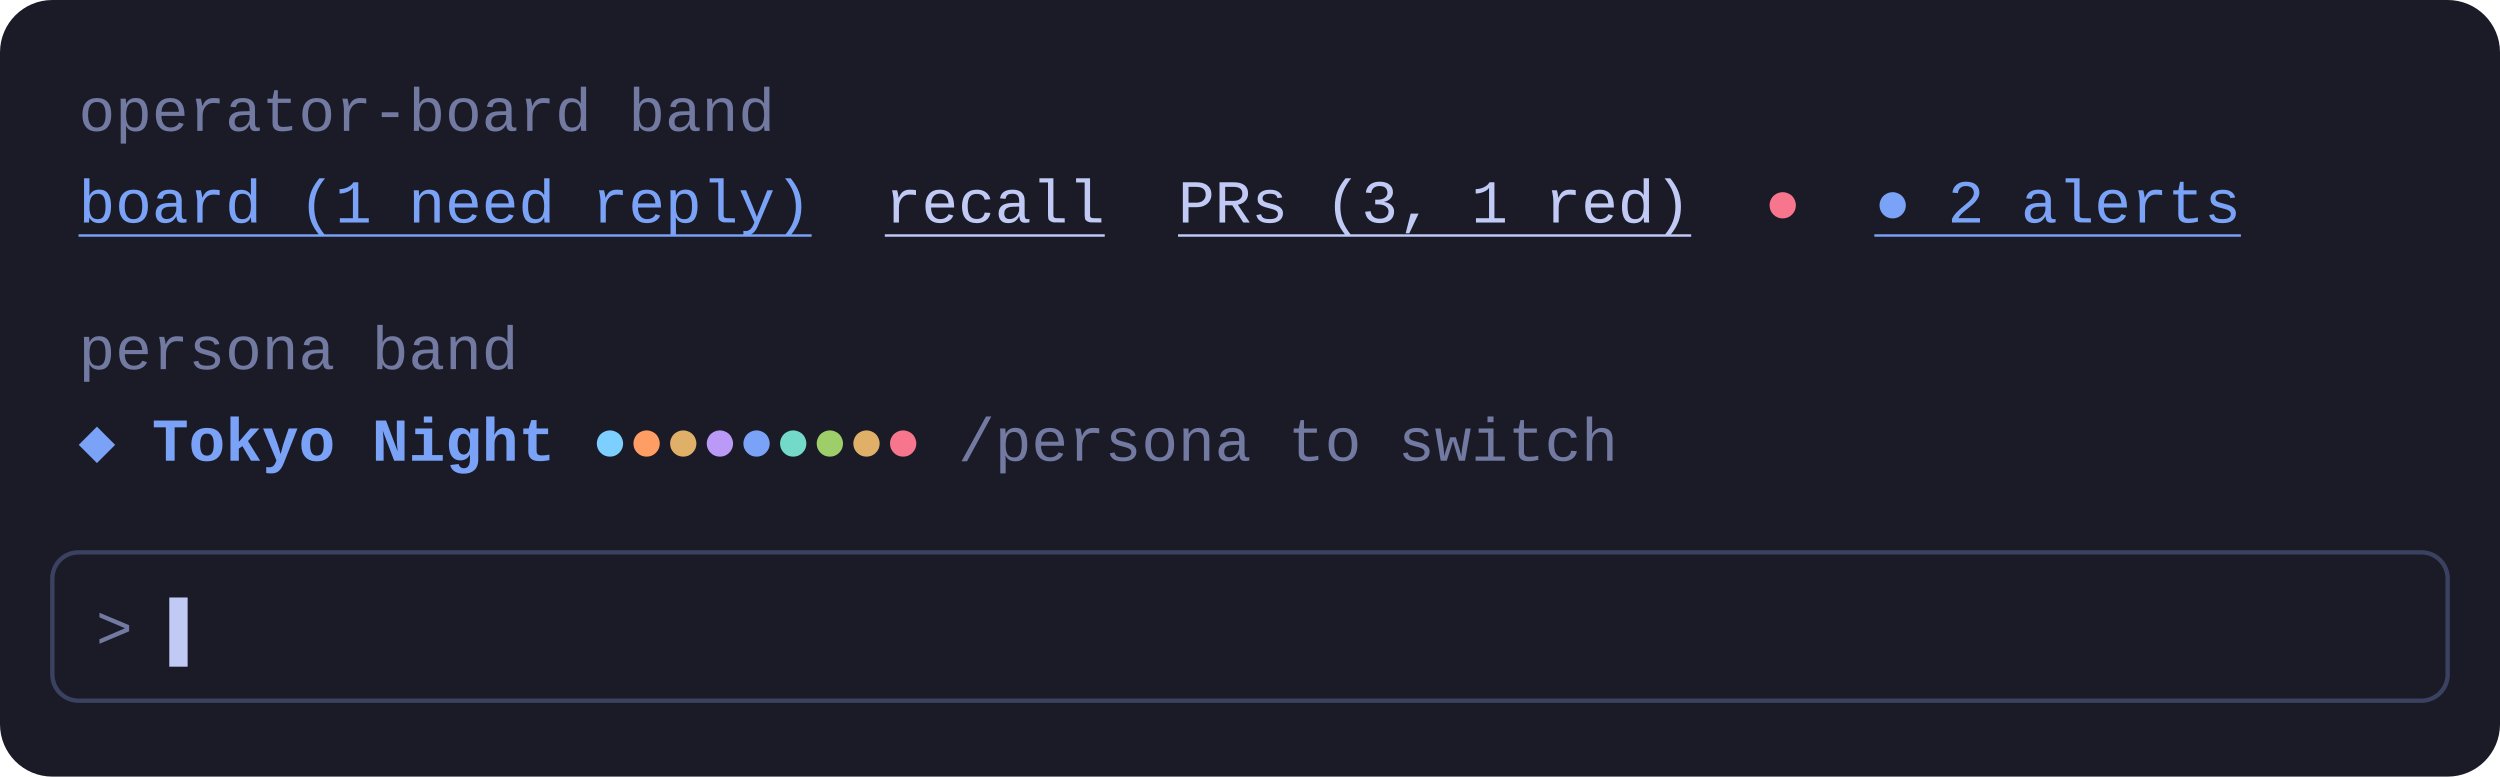
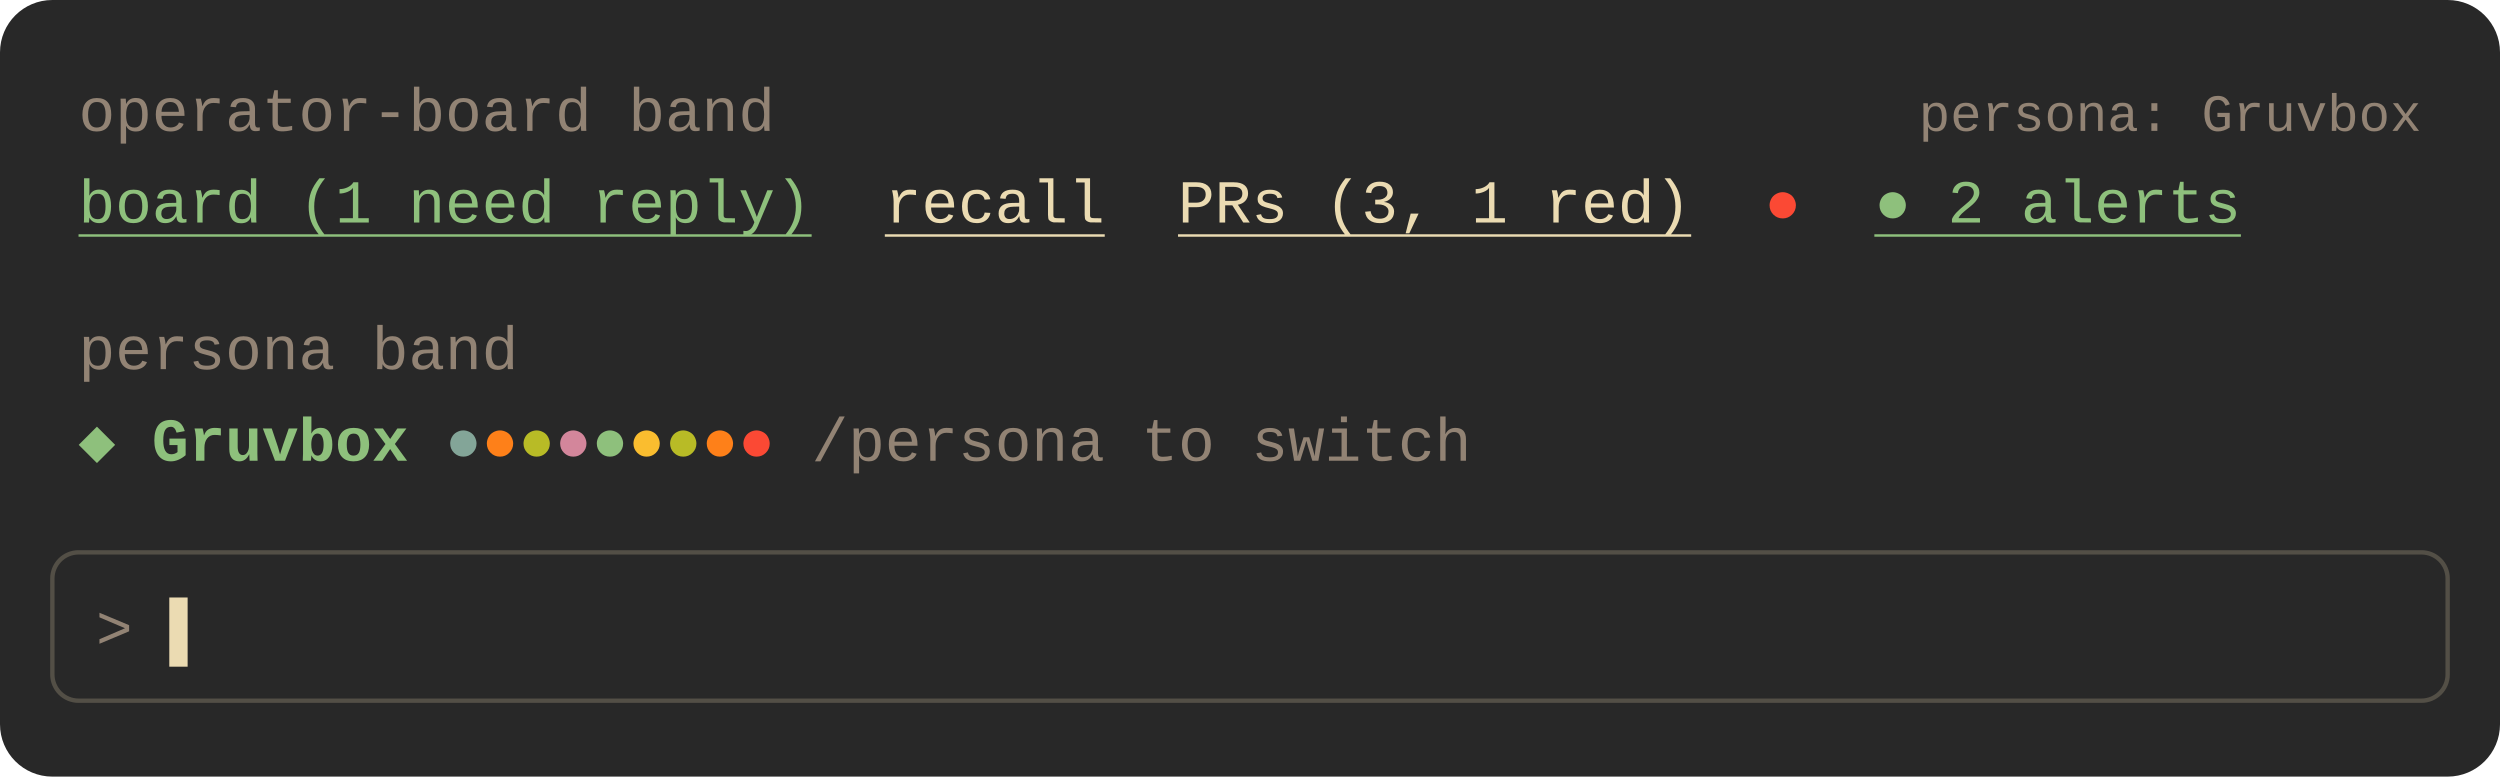
- <svg xmlns="http://www.w3.org/2000/svg" width="573" height="178" viewBox="0 0 573 178" role="img" aria-label="Illustration: the operator-board and persona bands drawn above the Claude Code prompt" font-family="ui-monospace, SFMono-Regular, Menlo, Consolas, 'Liberation Mono', monospace" font-size="14">
-   <rect width="573" height="178" rx="12" fill="#1a1b26" />
-   <text x="18.0" y="30" fill="#737aa2" xml:space="preserve">operator-board band</text>
-   <text x="18.0" y="51" fill="#7aa2f7" text-decoration="underline" xml:space="preserve">board (1 need reply)</text>
-   <text x="186.0" y="51" fill="#c0caf5" xml:space="preserve">  </text>
-   <text x="202.8" y="51" fill="#c0caf5" text-decoration="underline" xml:space="preserve">recall</text>
-   <text x="253.2" y="51" fill="#c0caf5" xml:space="preserve">  </text>
-   <text x="270.0" y="51" fill="#c0caf5" text-decoration="underline" xml:space="preserve">PRs (3, 1 red)</text>
-   <text x="387.6" y="51" fill="#c0caf5" xml:space="preserve">  </text>
-   <text x="404.4" y="51" fill="#f7768e" xml:space="preserve">●</text>
-   <text x="412.8" y="51" fill="#c0caf5" xml:space="preserve">  </text>
-   <text x="429.6" y="51" fill="#7aa2f7" text-decoration="underline" xml:space="preserve">● 2 alerts</text>
-   <text x="18.0" y="84.6" fill="#737aa2" xml:space="preserve">persona band</text>
-   <text x="18.0" y="105.6" fill="#7aa2f7" font-weight="700" xml:space="preserve">◆ Tokyo Night </text>
-   <text x="135.6" y="105.6" fill="#7dcfff" xml:space="preserve">●</text>
-   <text x="144.0" y="105.6" fill="#ff9e64" xml:space="preserve">●</text>
-   <text x="152.4" y="105.6" fill="#e0af68" xml:space="preserve">●</text>
-   <text x="160.8" y="105.6" fill="#bb9af7" xml:space="preserve">●</text>
-   <text x="169.2" y="105.6" fill="#7aa2f7" xml:space="preserve">●</text>
-   <text x="177.6" y="105.6" fill="#73daca" xml:space="preserve">●</text>
-   <text x="186.0" y="105.6" fill="#9ece6a" xml:space="preserve">●</text>
-   <text x="194.4" y="105.6" fill="#e0af68" xml:space="preserve">●</text>
-   <text x="202.8" y="105.6" fill="#f7768e" xml:space="preserve">●</text>
-   <text x="211.2" y="105.6" fill="#737aa2" xml:space="preserve"> /persona to switch</text>
-   <rect x="12" y="126.6" width="549" height="34" rx="6" fill="none" stroke="#3b4261" />
-   <text x="22.0" y="148.6" fill="#737aa2" xml:space="preserve">&gt; </text>
-   <text x="38.8" y="148.6" fill="#c0caf5" xml:space="preserve">▌</text>
+ <svg xmlns="http://www.w3.org/2000/svg" width="573" height="178" viewBox="0 0 573 178" role="img" aria-label="Illustration: the operator-board and persona bands above the Claude Code prompt (persona: Gruvbox)" font-family="ui-monospace, SFMono-Regular, Menlo, Consolas, 'Liberation Mono', monospace" font-size="14">
+   <rect width="573" height="178" rx="12" fill="#282828" />
+   <text x="18.0" y="30" fill="#928374" xml:space="preserve">operator-board band</text>
+   <text x="18.0" y="51" fill="#8ec07c" text-decoration="underline" xml:space="preserve">board (1 need reply)</text>
+   <text x="186.0" y="51" fill="#ebdbb2" xml:space="preserve">  </text>
+   <text x="202.8" y="51" fill="#ebdbb2" text-decoration="underline" xml:space="preserve">recall</text>
+   <text x="253.2" y="51" fill="#ebdbb2" xml:space="preserve">  </text>
+   <text x="270.0" y="51" fill="#ebdbb2" text-decoration="underline" xml:space="preserve">PRs (3, 1 red)</text>
+   <text x="387.6" y="51" fill="#ebdbb2" xml:space="preserve">  </text>
+   <text x="404.4" y="51" fill="#fb4934" xml:space="preserve">●</text>
+   <text x="412.8" y="51" fill="#ebdbb2" xml:space="preserve">  </text>
+   <text x="429.6" y="51" fill="#8ec07c" text-decoration="underline" xml:space="preserve">● 2 alerts</text>
+   <text x="18.0" y="84.6" fill="#928374" xml:space="preserve">persona band</text>
+   <text x="18.0" y="105.6" fill="#8ec07c" font-weight="700" xml:space="preserve">◆ Gruvbox </text>
+   <text x="102.0" y="105.6" fill="#83a598" xml:space="preserve">●</text>
+   <text x="110.4" y="105.6" fill="#fe8019" xml:space="preserve">●</text>
+   <text x="118.8" y="105.6" fill="#b8bb26" xml:space="preserve">●</text>
+   <text x="127.2" y="105.6" fill="#d3869b" xml:space="preserve">●</text>
+   <text x="135.6" y="105.6" fill="#8ec07c" xml:space="preserve">●</text>
+   <text x="144.0" y="105.6" fill="#fabd2f" xml:space="preserve">●</text>
+   <text x="152.4" y="105.6" fill="#b8bb26" xml:space="preserve">●</text>
+   <text x="160.8" y="105.6" fill="#fe8019" xml:space="preserve">●</text>
+   <text x="169.2" y="105.6" fill="#fb4934" xml:space="preserve">●</text>
+   <text x="177.6" y="105.6" fill="#928374" xml:space="preserve"> /persona to switch</text>
+   <rect x="12" y="126.6" width="549" height="34" rx="6" fill="none" stroke="#534f46" />
+   <text x="22.0" y="148.6" fill="#928374" xml:space="preserve">&gt; </text>
+   <text x="38.8" y="148.6" fill="#ebdbb2" xml:space="preserve">▌</text>
+   <text x="555" y="30" fill="#928374" font-size="12" text-anchor="end">persona: Gruvbox</text>
</svg>
